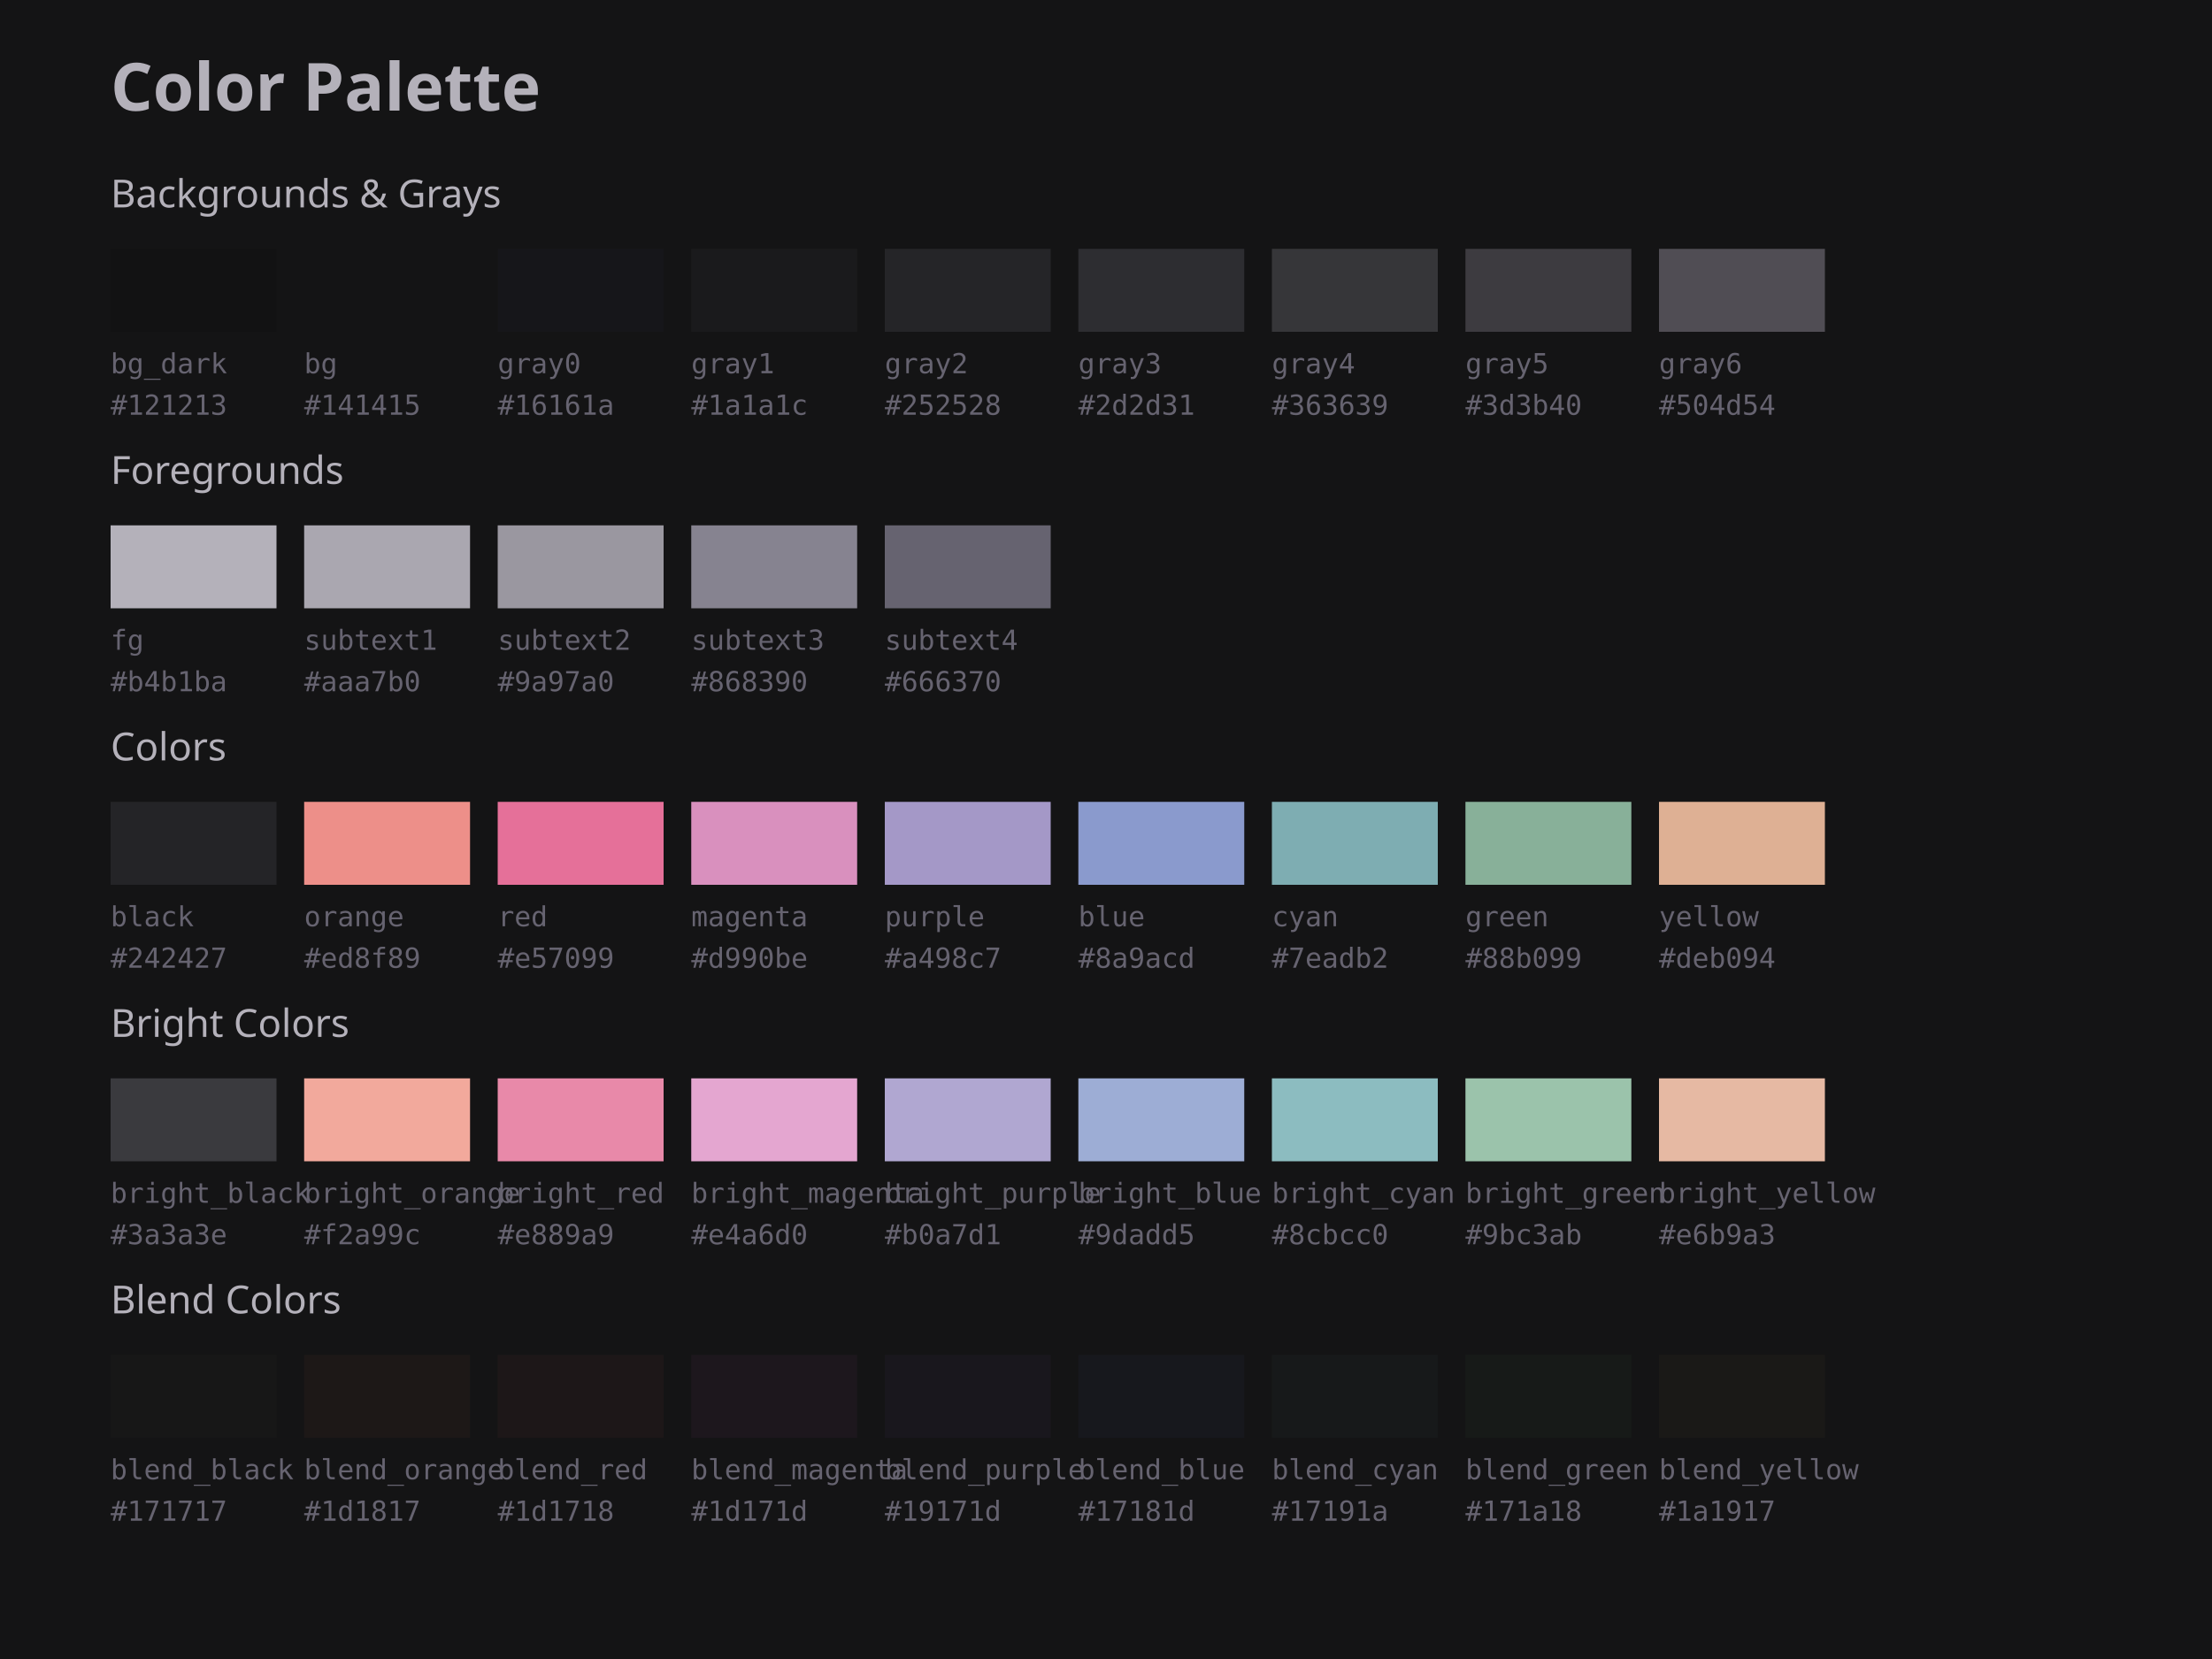
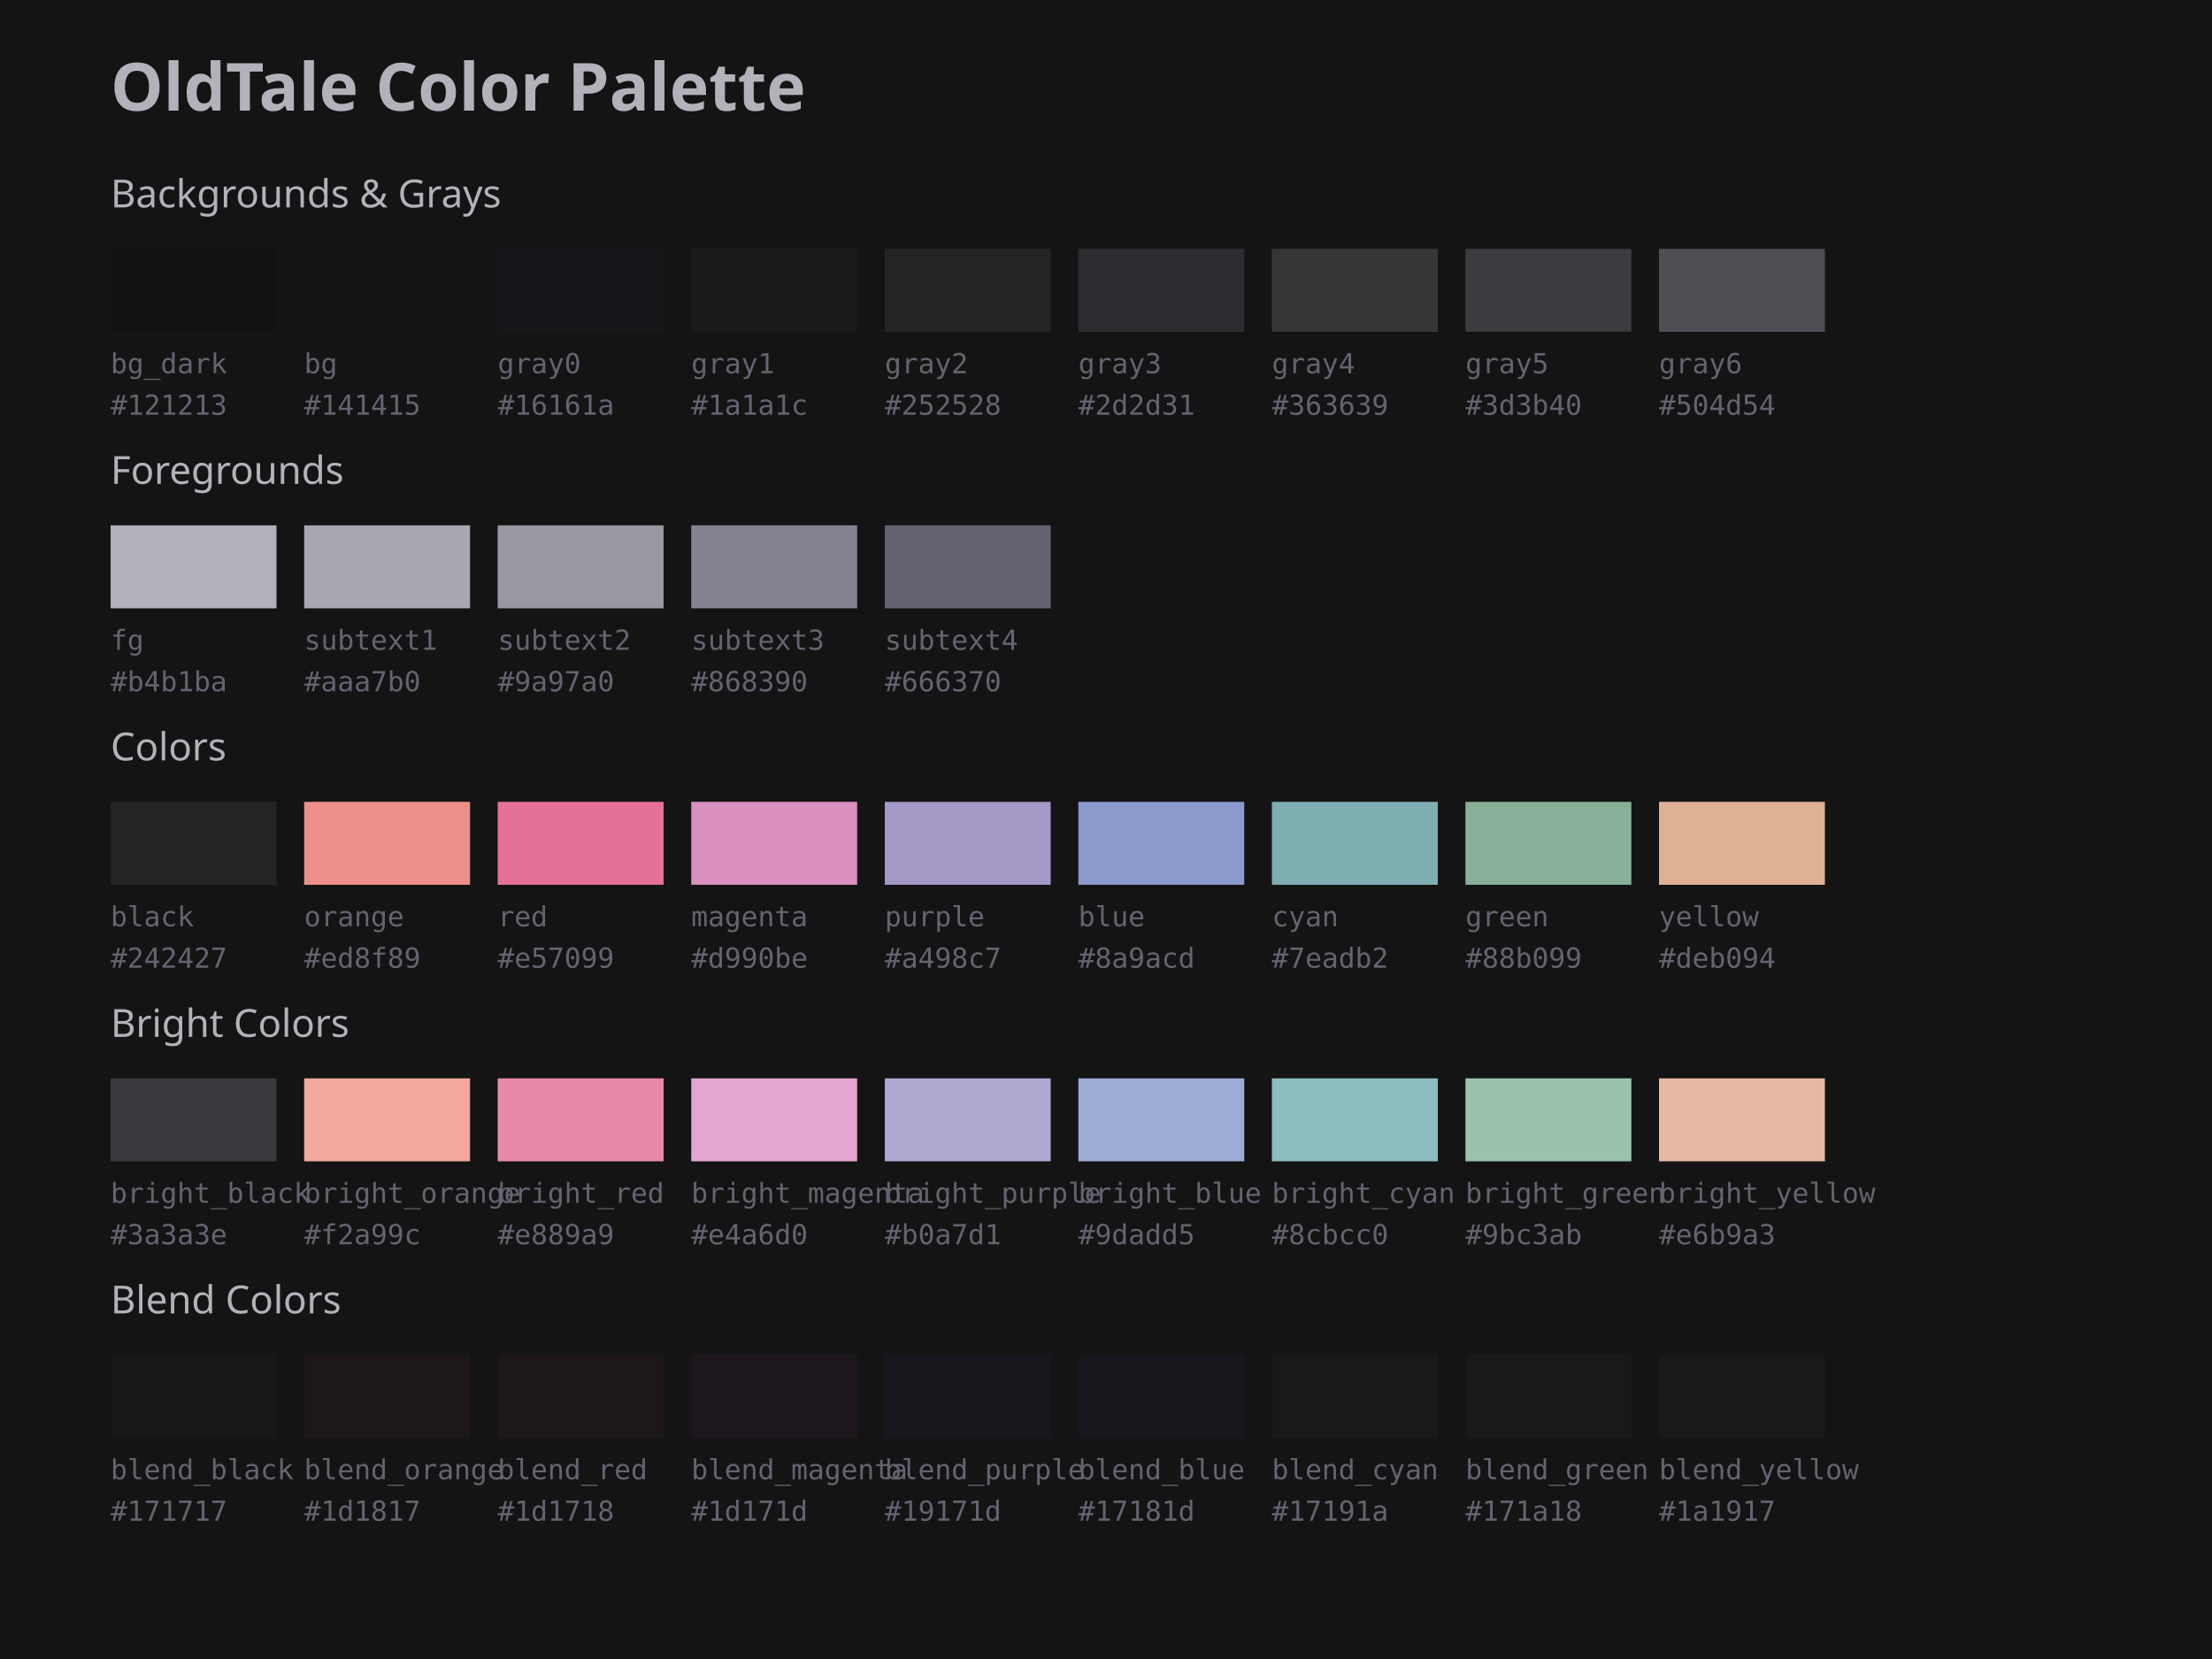
<svg xmlns="http://www.w3.org/2000/svg" viewBox="0 0 800 600">
  <rect width="800" height="600" fill="#141415" />
-   <text x="40" y="40" fill="#b4b1ba" font-family="sans-serif" font-size="24" font-weight="bold">Color Palette</text>
+   <text x="40" y="40" fill="#b4b1ba" font-family="sans-serif" font-size="24" font-weight="bold">OldTale Color Palette</text>
  <g transform="translate(40, 80)">
    <text x="0" y="-5" fill="#b4b1ba" font-family="sans-serif" font-size="14">Backgrounds &amp; Grays</text>
    <rect x="0" y="10" width="60" height="30" fill="#121213" />
    <rect x="70" y="10" width="60" height="30" fill="#141415" />
    <rect x="140" y="10" width="60" height="30" fill="#16161a" />
    <rect x="210" y="10" width="60" height="30" fill="#1a1a1c" />
    <rect x="280" y="10" width="60" height="30" fill="#252528" />
    <rect x="350" y="10" width="60" height="30" fill="#2d2d31" />
    <rect x="420" y="10" width="60" height="30" fill="#363639" />
    <rect x="490" y="10" width="60" height="30" fill="#3d3b40" />
    <rect x="560" y="10" width="60" height="30" fill="#504d54" />
    <text x="0" y="55" fill="#666370" font-family="monospace" font-size="10">bg_dark</text>
    <text x="70" y="55" fill="#666370" font-family="monospace" font-size="10">bg</text>
    <text x="140" y="55" fill="#666370" font-family="monospace" font-size="10">gray0</text>
    <text x="210" y="55" fill="#666370" font-family="monospace" font-size="10">gray1</text>
    <text x="280" y="55" fill="#666370" font-family="monospace" font-size="10">gray2</text>
    <text x="350" y="55" fill="#666370" font-family="monospace" font-size="10">gray3</text>
    <text x="420" y="55" fill="#666370" font-family="monospace" font-size="10">gray4</text>
    <text x="490" y="55" fill="#666370" font-family="monospace" font-size="10">gray5</text>
    <text x="560" y="55" fill="#666370" font-family="monospace" font-size="10">gray6</text>
    <text x="0" y="70" fill="#666370" font-family="monospace" font-size="10">#121213</text>
    <text x="70" y="70" fill="#666370" font-family="monospace" font-size="10">#141415</text>
    <text x="140" y="70" fill="#666370" font-family="monospace" font-size="10">#16161a</text>
    <text x="210" y="70" fill="#666370" font-family="monospace" font-size="10">#1a1a1c</text>
    <text x="280" y="70" fill="#666370" font-family="monospace" font-size="10">#252528</text>
    <text x="350" y="70" fill="#666370" font-family="monospace" font-size="10">#2d2d31</text>
    <text x="420" y="70" fill="#666370" font-family="monospace" font-size="10">#363639</text>
    <text x="490" y="70" fill="#666370" font-family="monospace" font-size="10">#3d3b40</text>
    <text x="560" y="70" fill="#666370" font-family="monospace" font-size="10">#504d54</text>
  </g>
  <g transform="translate(40, 180)">
    <text x="0" y="-5" fill="#b4b1ba" font-family="sans-serif" font-size="14">Foregrounds</text>
    <rect x="0" y="10" width="60" height="30" fill="#b4b1ba" />
    <rect x="70" y="10" width="60" height="30" fill="#aaa7b0" />
    <rect x="140" y="10" width="60" height="30" fill="#9a97a0" />
    <rect x="210" y="10" width="60" height="30" fill="#868390" />
    <rect x="280" y="10" width="60" height="30" fill="#666370" />
    <text x="0" y="55" fill="#666370" font-family="monospace" font-size="10">fg</text>
    <text x="70" y="55" fill="#666370" font-family="monospace" font-size="10">subtext1</text>
    <text x="140" y="55" fill="#666370" font-family="monospace" font-size="10">subtext2</text>
    <text x="210" y="55" fill="#666370" font-family="monospace" font-size="10">subtext3</text>
    <text x="280" y="55" fill="#666370" font-family="monospace" font-size="10">subtext4</text>
    <text x="0" y="70" fill="#666370" font-family="monospace" font-size="10">#b4b1ba</text>
    <text x="70" y="70" fill="#666370" font-family="monospace" font-size="10">#aaa7b0</text>
    <text x="140" y="70" fill="#666370" font-family="monospace" font-size="10">#9a97a0</text>
    <text x="210" y="70" fill="#666370" font-family="monospace" font-size="10">#868390</text>
    <text x="280" y="70" fill="#666370" font-family="monospace" font-size="10">#666370</text>
  </g>
  <g transform="translate(40, 280)">
    <text x="0" y="-5" fill="#b4b1ba" font-family="sans-serif" font-size="14">Colors</text>
    <rect x="0" y="10" width="60" height="30" fill="#242427" />
    <rect x="70" y="10" width="60" height="30" fill="#ed8f89" />
    <rect x="140" y="10" width="60" height="30" fill="#e57099" />
    <rect x="210" y="10" width="60" height="30" fill="#d990be" />
    <rect x="280" y="10" width="60" height="30" fill="#a498c7" />
    <rect x="350" y="10" width="60" height="30" fill="#8a9acd" />
    <rect x="420" y="10" width="60" height="30" fill="#7eadb2" />
    <rect x="490" y="10" width="60" height="30" fill="#88b099" />
    <rect x="560" y="10" width="60" height="30" fill="#deb094" />
    <text x="0" y="55" fill="#666370" font-family="monospace" font-size="10">black</text>
    <text x="70" y="55" fill="#666370" font-family="monospace" font-size="10">orange</text>
    <text x="140" y="55" fill="#666370" font-family="monospace" font-size="10">red</text>
    <text x="210" y="55" fill="#666370" font-family="monospace" font-size="10">magenta</text>
    <text x="280" y="55" fill="#666370" font-family="monospace" font-size="10">purple</text>
    <text x="350" y="55" fill="#666370" font-family="monospace" font-size="10">blue</text>
    <text x="420" y="55" fill="#666370" font-family="monospace" font-size="10">cyan</text>
    <text x="490" y="55" fill="#666370" font-family="monospace" font-size="10">green</text>
    <text x="560" y="55" fill="#666370" font-family="monospace" font-size="10">yellow</text>
    <text x="0" y="70" fill="#666370" font-family="monospace" font-size="10">#242427</text>
    <text x="70" y="70" fill="#666370" font-family="monospace" font-size="10">#ed8f89</text>
    <text x="140" y="70" fill="#666370" font-family="monospace" font-size="10">#e57099</text>
    <text x="210" y="70" fill="#666370" font-family="monospace" font-size="10">#d990be</text>
    <text x="280" y="70" fill="#666370" font-family="monospace" font-size="10">#a498c7</text>
    <text x="350" y="70" fill="#666370" font-family="monospace" font-size="10">#8a9acd</text>
    <text x="420" y="70" fill="#666370" font-family="monospace" font-size="10">#7eadb2</text>
    <text x="490" y="70" fill="#666370" font-family="monospace" font-size="10">#88b099</text>
    <text x="560" y="70" fill="#666370" font-family="monospace" font-size="10">#deb094</text>
  </g>
  <g transform="translate(40, 380)">
    <text x="0" y="-5" fill="#b4b1ba" font-family="sans-serif" font-size="14">Bright Colors</text>
    <rect x="0" y="10" width="60" height="30" fill="#3a3a3e" />
    <rect x="70" y="10" width="60" height="30" fill="#f2a99c" />
    <rect x="140" y="10" width="60" height="30" fill="#e889a9" />
    <rect x="210" y="10" width="60" height="30" fill="#e4a6d0" />
    <rect x="280" y="10" width="60" height="30" fill="#b0a7d1" />
    <rect x="350" y="10" width="60" height="30" fill="#9dadd5" />
    <rect x="420" y="10" width="60" height="30" fill="#8cbcc0" />
    <rect x="490" y="10" width="60" height="30" fill="#9bc3ab" />
    <rect x="560" y="10" width="60" height="30" fill="#e6b9a3" />
    <text x="0" y="55" fill="#666370" font-family="monospace" font-size="10">bright_black</text>
    <text x="70" y="55" fill="#666370" font-family="monospace" font-size="10">bright_orange</text>
    <text x="140" y="55" fill="#666370" font-family="monospace" font-size="10">bright_red</text>
    <text x="210" y="55" fill="#666370" font-family="monospace" font-size="10">bright_magenta</text>
    <text x="280" y="55" fill="#666370" font-family="monospace" font-size="10">bright_purple</text>
    <text x="350" y="55" fill="#666370" font-family="monospace" font-size="10">bright_blue</text>
    <text x="420" y="55" fill="#666370" font-family="monospace" font-size="10">bright_cyan</text>
    <text x="490" y="55" fill="#666370" font-family="monospace" font-size="10">bright_green</text>
    <text x="560" y="55" fill="#666370" font-family="monospace" font-size="10">bright_yellow</text>
    <text x="0" y="70" fill="#666370" font-family="monospace" font-size="10">#3a3a3e</text>
    <text x="70" y="70" fill="#666370" font-family="monospace" font-size="10">#f2a99c</text>
    <text x="140" y="70" fill="#666370" font-family="monospace" font-size="10">#e889a9</text>
    <text x="210" y="70" fill="#666370" font-family="monospace" font-size="10">#e4a6d0</text>
    <text x="280" y="70" fill="#666370" font-family="monospace" font-size="10">#b0a7d1</text>
    <text x="350" y="70" fill="#666370" font-family="monospace" font-size="10">#9dadd5</text>
    <text x="420" y="70" fill="#666370" font-family="monospace" font-size="10">#8cbcc0</text>
    <text x="490" y="70" fill="#666370" font-family="monospace" font-size="10">#9bc3ab</text>
    <text x="560" y="70" fill="#666370" font-family="monospace" font-size="10">#e6b9a3</text>
  </g>
  <g transform="translate(40, 480)">
    <text x="0" y="-5" fill="#b4b1ba" font-family="sans-serif" font-size="14">Blend Colors</text>
    <rect x="0" y="10" width="60" height="30" fill="#171717" />
    <rect x="70" y="10" width="60" height="30" fill="#1d1817" />
    <rect x="140" y="10" width="60" height="30" fill="#1d1718" />
    <rect x="210" y="10" width="60" height="30" fill="#1d171d" />
    <rect x="280" y="10" width="60" height="30" fill="#19171d" />
    <rect x="350" y="10" width="60" height="30" fill="#17181d" />
    <rect x="420" y="10" width="60" height="30" fill="#17191a" />
    <rect x="490" y="10" width="60" height="30" fill="#171a18" />
    <rect x="560" y="10" width="60" height="30" fill="#1a1917" />
    <text x="0" y="55" fill="#666370" font-family="monospace" font-size="10">blend_black</text>
    <text x="70" y="55" fill="#666370" font-family="monospace" font-size="10">blend_orange</text>
    <text x="140" y="55" fill="#666370" font-family="monospace" font-size="10">blend_red</text>
    <text x="210" y="55" fill="#666370" font-family="monospace" font-size="10">blend_magenta</text>
    <text x="280" y="55" fill="#666370" font-family="monospace" font-size="10">blend_purple</text>
    <text x="350" y="55" fill="#666370" font-family="monospace" font-size="10">blend_blue</text>
    <text x="420" y="55" fill="#666370" font-family="monospace" font-size="10">blend_cyan</text>
    <text x="490" y="55" fill="#666370" font-family="monospace" font-size="10">blend_green</text>
    <text x="560" y="55" fill="#666370" font-family="monospace" font-size="10">blend_yellow</text>
    <text x="0" y="70" fill="#666370" font-family="monospace" font-size="10">#171717</text>
    <text x="70" y="70" fill="#666370" font-family="monospace" font-size="10">#1d1817</text>
    <text x="140" y="70" fill="#666370" font-family="monospace" font-size="10">#1d1718</text>
    <text x="210" y="70" fill="#666370" font-family="monospace" font-size="10">#1d171d</text>
    <text x="280" y="70" fill="#666370" font-family="monospace" font-size="10">#19171d</text>
    <text x="350" y="70" fill="#666370" font-family="monospace" font-size="10">#17181d</text>
    <text x="420" y="70" fill="#666370" font-family="monospace" font-size="10">#17191a</text>
    <text x="490" y="70" fill="#666370" font-family="monospace" font-size="10">#171a18</text>
    <text x="560" y="70" fill="#666370" font-family="monospace" font-size="10">#1a1917</text>
  </g>
</svg>
